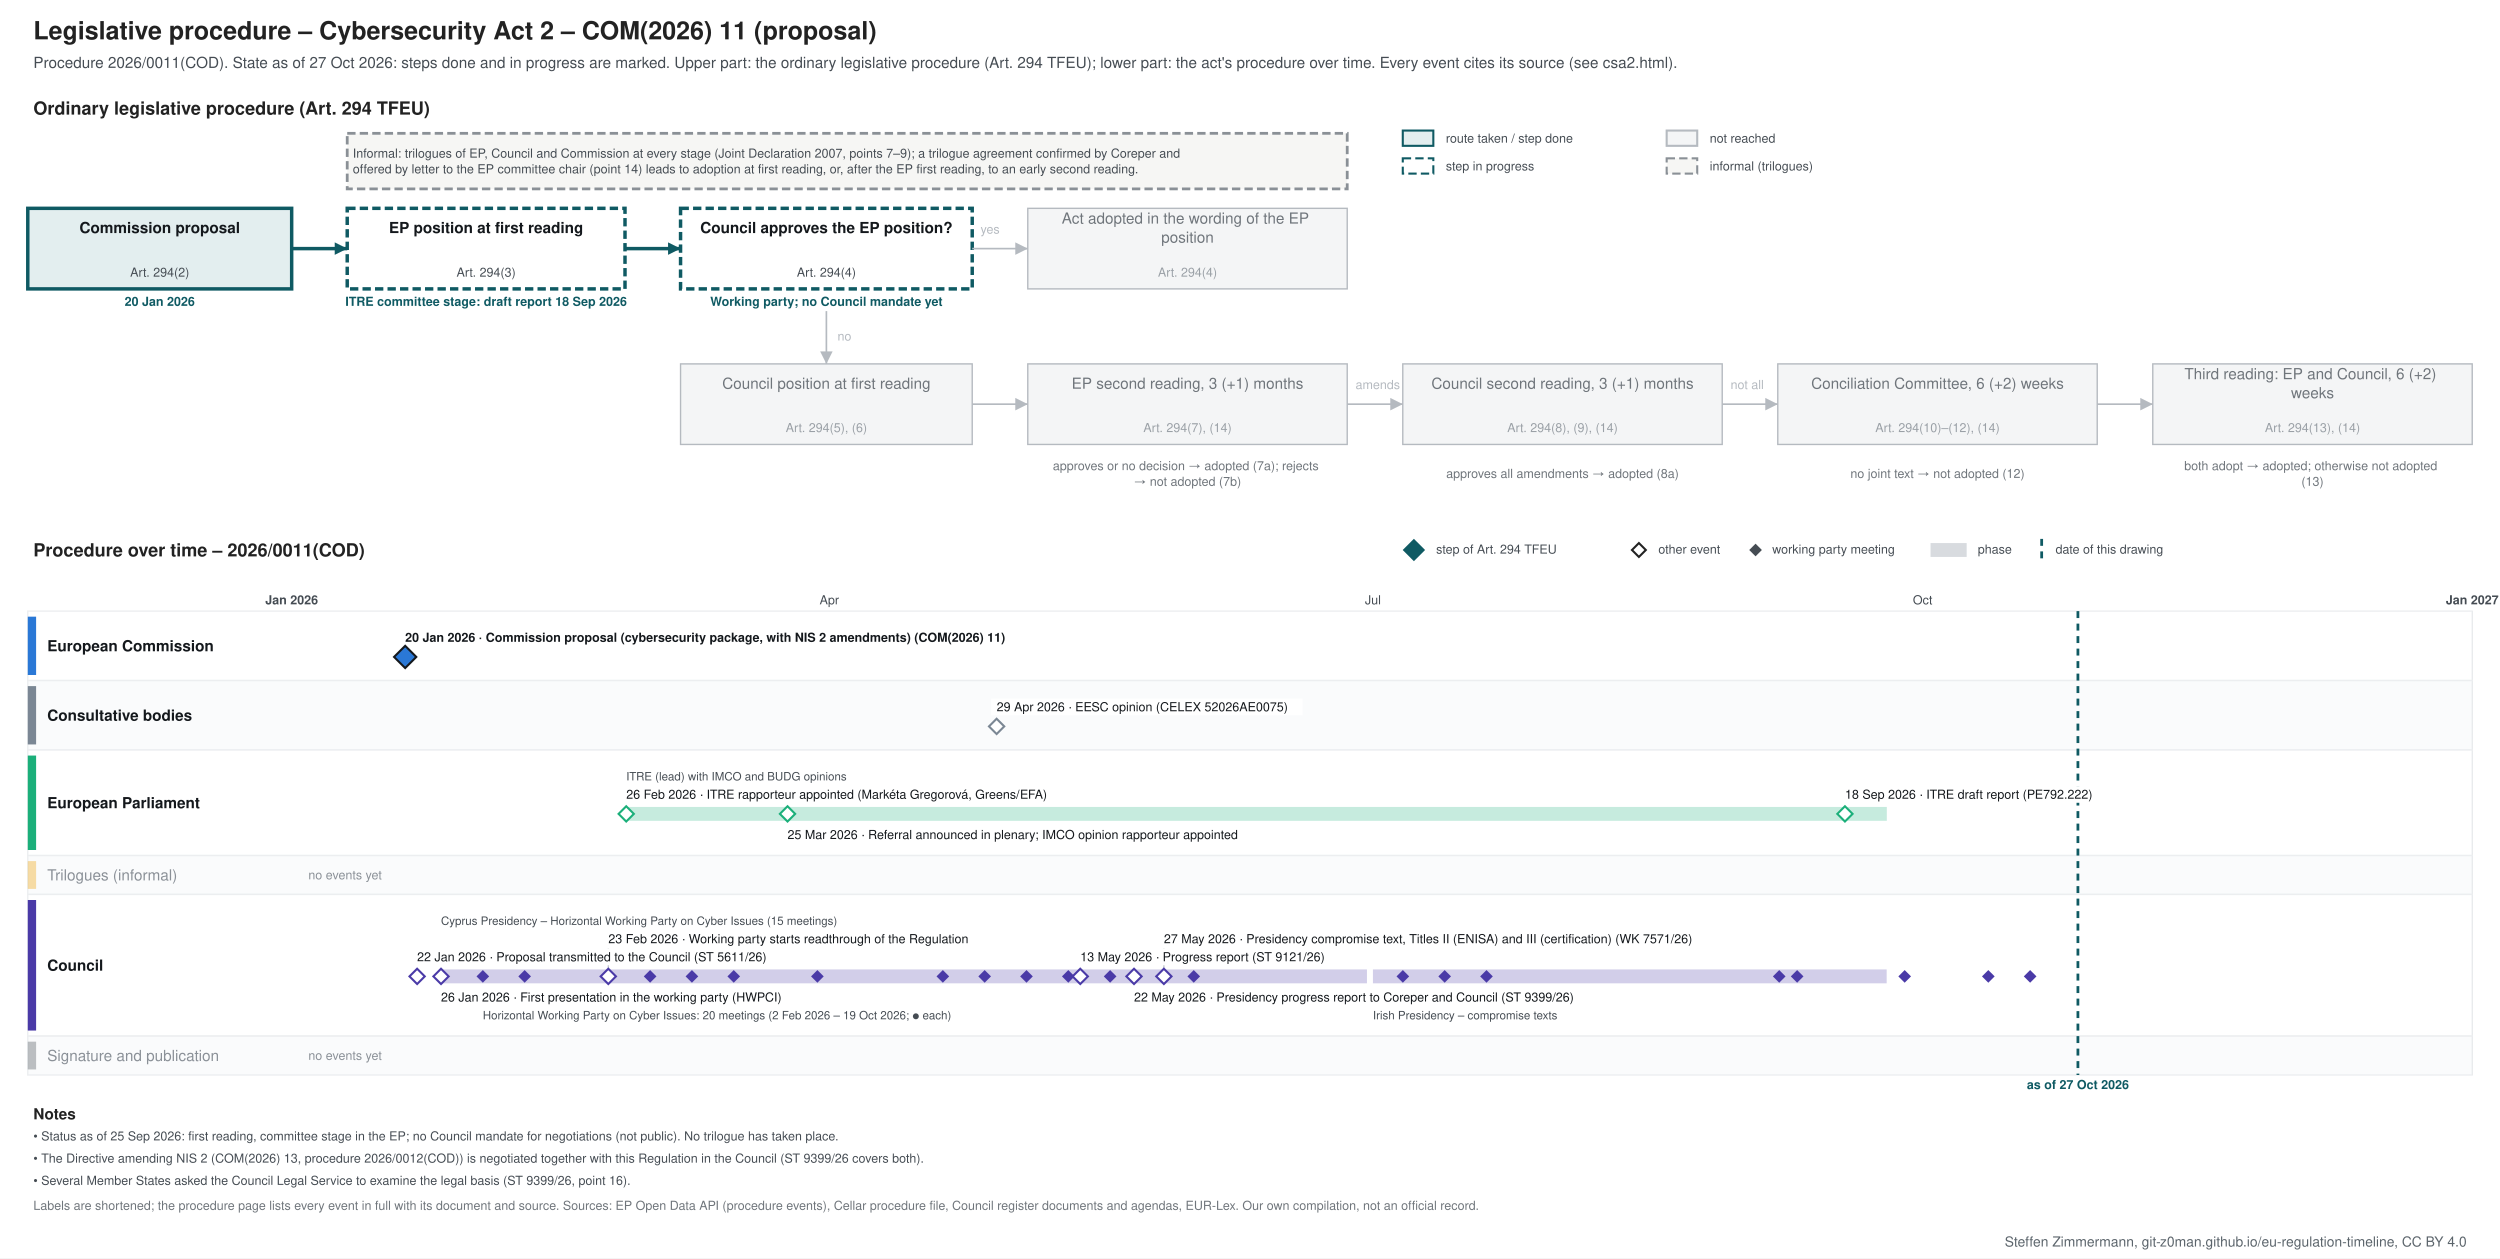
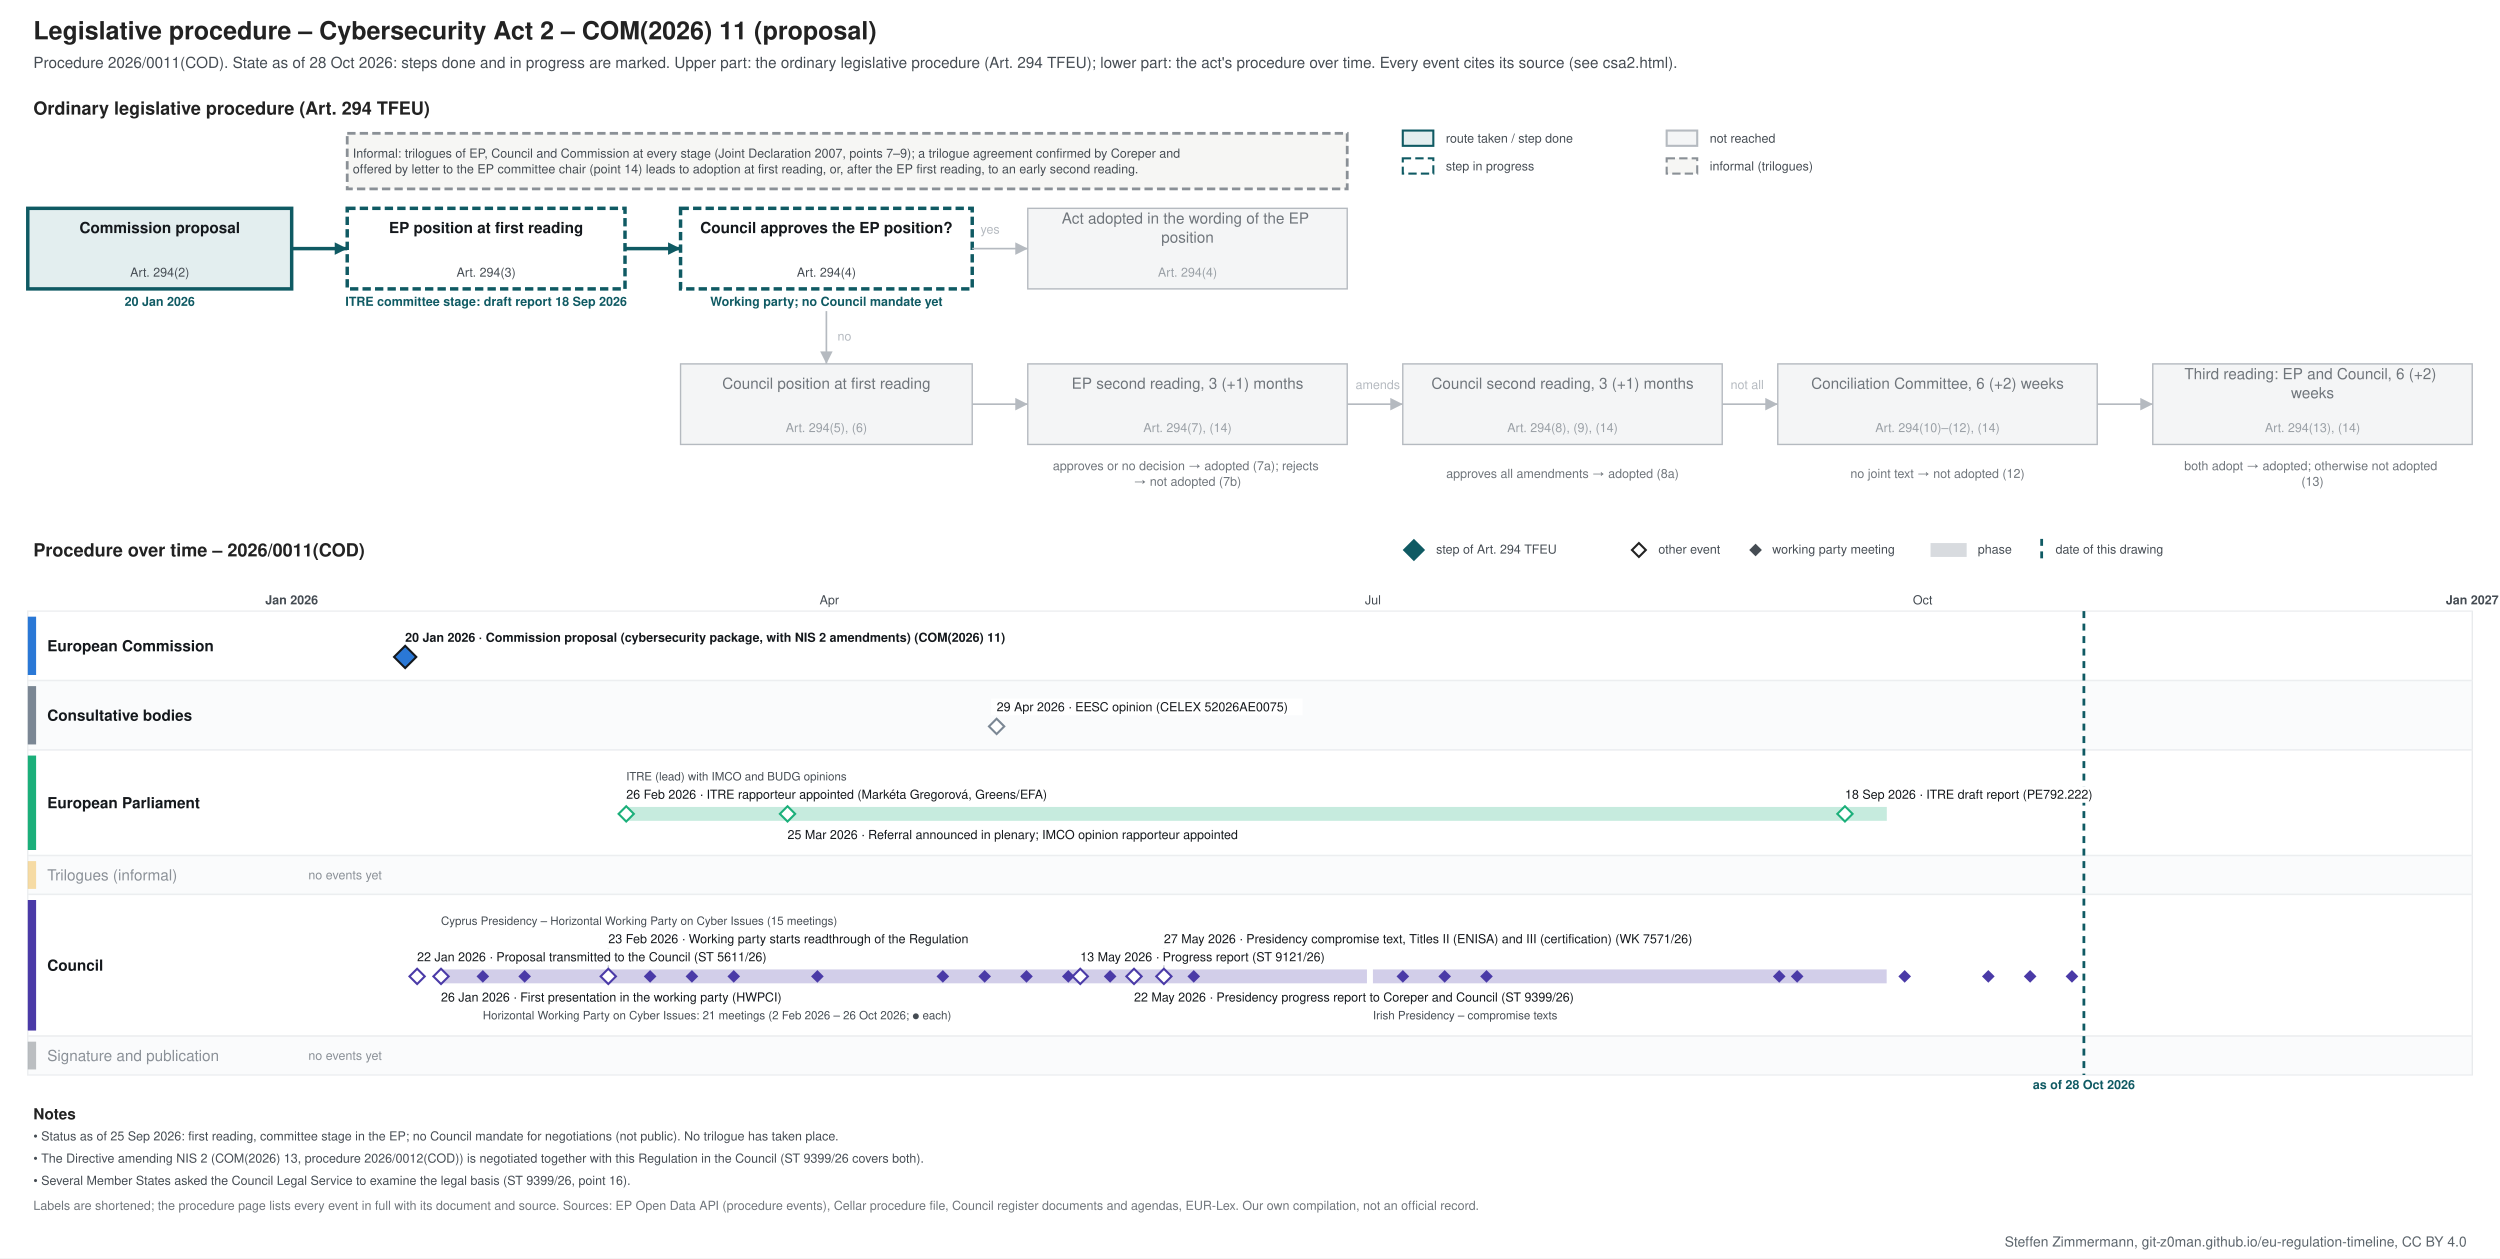
<svg xmlns="http://www.w3.org/2000/svg" xmlns:xlink="http://www.w3.org/1999/xlink" width="1800" height="906" viewBox="0 0 1800 906" font-family="&quot;Source Sans 3&quot;, Helvetica, Arial, sans-serif">
  <rect width="1800" height="906" fill="#ffffff" />
-   <g class="procedure" data-route="" data-state="ongoing" data-as_of="2026-10-27">
+   <g class="procedure" data-route="" data-state="ongoing" data-as_of="2026-10-28">
    <text font-size="18" fill="#222222" text-anchor="start" font-weight="bold">
      <tspan x="24.0" y="28.3">Legislative procedure – Cybersecurity Act 2 – COM(2026) 11 (proposal)</tspan>
    </text>
    <text font-size="11" fill="#454c53" text-anchor="start">
-       <tspan x="24.0" y="48.9">Procedure 2026/0011(COD). State as of 27 Oct 2026: steps done and in progress are marked. Upper part: the ordinary legislative procedure (Art. 294 TFEU); lower part: the act's procedure over time. Every event cites its source (see csa2.html).</tspan>
+       <tspan x="24.0" y="48.9">Procedure 2026/0011(COD). State as of 28 Oct 2026: steps done and in progress are marked. Upper part: the ordinary legislative procedure (Art. 294 TFEU); lower part: the act's procedure over time. Every event cites its source (see csa2.html).</tspan>
    </text>
    <text font-size="13" fill="#222222" text-anchor="start" font-weight="bold">
      <tspan x="24.0" y="82.5">Ordinary legislative procedure (Art. 294 TFEU)</tspan>
    </text>
    <rect x="1010.0" y="94.0" width="22.0" height="11.0" fill="#e3eeef" stroke="#0f5a63" stroke-width="1.5" />
    <text font-size="9" fill="#454c53" text-anchor="start">
      <tspan x="1041.0" y="102.7">route taken / step done</tspan>
    </text>
    <rect x="1010.0" y="114.0" width="22.0" height="11.0" fill="#ffffff" stroke="#0f5a63" stroke-dasharray="6 3" stroke-width="1.5" />
    <text font-size="9" fill="#454c53" text-anchor="start">
      <tspan x="1041.0" y="122.7">step in progress</tspan>
    </text>
    <rect x="1200.0" y="94.0" width="22.0" height="11.0" fill="#f4f5f6" stroke="#b5bac0" stroke-width="1.5" />
    <text font-size="9" fill="#454c53" text-anchor="start">
      <tspan x="1231.0" y="102.7">not reached</tspan>
    </text>
    <rect x="1200.0" y="114.0" width="22.0" height="11.0" fill="#f6f6f4" stroke="#8a9096" stroke-dasharray="6 3" stroke-width="1.5" />
    <text font-size="9" fill="#454c53" text-anchor="start">
      <tspan x="1231.0" y="122.7">informal (trilogues)</tspan>
    </text>
    <rect x="20.0" y="150.0" width="190.0" height="58.0" fill="#e3eeef" stroke="#0f5a63" stroke-width="2.5" />
    <text font-size="11" fill="#14181c" text-anchor="middle" font-weight="bold">
      <tspan x="115.0" y="167.8">Commission proposal</tspan>
    </text>
    <text font-size="9" fill="#454c53" text-anchor="middle">
      <tspan x="115.0" y="199.2">Art. 294(2)</tspan>
    </text>
    <text font-size="9" fill="#0f5a63" text-anchor="middle" font-weight="bold">
      <tspan x="115.0" y="220.2">20 Jan 2026</tspan>
    </text>
    <rect x="250.0" y="150.0" width="200.0" height="58.0" fill="#ffffff" stroke="#0f5a63" stroke-dasharray="6 3" stroke-width="2.5" />
    <text font-size="11" fill="#14181c" text-anchor="middle" font-weight="bold">
      <tspan x="350.0" y="167.8">EP position at first reading</tspan>
    </text>
    <text font-size="9" fill="#454c53" text-anchor="middle">
      <tspan x="350.0" y="199.2">Art. 294(3)</tspan>
    </text>
    <text font-size="9" fill="#0f5a63" text-anchor="middle" font-weight="bold">
      <tspan x="350.0" y="220.2">ITRE committee stage: draft report 18 Sep 2026</tspan>
    </text>
    <rect x="490.0" y="150.0" width="210.0" height="58.0" fill="#ffffff" stroke="#0f5a63" stroke-dasharray="6 3" stroke-width="2.5" />
    <text font-size="11" fill="#14181c" text-anchor="middle" font-weight="bold">
      <tspan x="595.0" y="167.8">Council approves the EP position?</tspan>
    </text>
    <text font-size="9" fill="#454c53" text-anchor="middle">
      <tspan x="595.0" y="199.2">Art. 294(4)</tspan>
    </text>
    <text font-size="9" fill="#0f5a63" text-anchor="middle" font-weight="bold">
      <tspan x="595.0" y="220.2">Working party; no Council mandate yet</tspan>
    </text>
    <rect x="740.0" y="150.0" width="230.0" height="58.0" fill="#f4f5f6" stroke="#b5bac0" stroke-width="1" />
    <text font-size="11" fill="#6f757b" text-anchor="middle">
      <tspan x="855.0" y="161.0">Act adopted in the wording of the EP</tspan>
      <tspan x="855.0" y="174.7">position</tspan>
    </text>
    <text font-size="9" fill="#9aa0a6" text-anchor="middle">
      <tspan x="855.0" y="199.2">Art. 294(4)</tspan>
    </text>
    <rect x="490.0" y="262.0" width="210.0" height="58.0" fill="#f4f5f6" stroke="#b5bac0" stroke-width="1" />
    <text font-size="11" fill="#6f757b" text-anchor="middle">
      <tspan x="595.0" y="279.9">Council position at first reading</tspan>
    </text>
    <text font-size="9" fill="#9aa0a6" text-anchor="middle">
      <tspan x="595.0" y="311.1">Art. 294(5), (6)</tspan>
    </text>
    <rect x="740.0" y="262.0" width="230.0" height="58.0" fill="#f4f5f6" stroke="#b5bac0" stroke-width="1" />
    <text font-size="11" fill="#6f757b" text-anchor="middle">
      <tspan x="855.0" y="279.9">EP second reading, 3 (+1) months</tspan>
    </text>
    <text font-size="9" fill="#9aa0a6" text-anchor="middle">
      <tspan x="855.0" y="311.1">Art. 294(7), (14)</tspan>
    </text>
    <rect x="1010.0" y="262.0" width="230.0" height="58.0" fill="#f4f5f6" stroke="#b5bac0" stroke-width="1" />
    <text font-size="11" fill="#6f757b" text-anchor="middle">
      <tspan x="1125.0" y="279.9">Council second reading, 3 (+1) months</tspan>
    </text>
    <text font-size="9" fill="#9aa0a6" text-anchor="middle">
      <tspan x="1125.0" y="311.1">Art. 294(8), (9), (14)</tspan>
    </text>
    <rect x="1280.0" y="262.0" width="230.0" height="58.0" fill="#f4f5f6" stroke="#b5bac0" stroke-width="1" />
    <text font-size="11" fill="#6f757b" text-anchor="middle">
      <tspan x="1395.0" y="279.9">Conciliation Committee, 6 (+2) weeks</tspan>
    </text>
    <text font-size="9" fill="#9aa0a6" text-anchor="middle">
      <tspan x="1395.0" y="311.1">Art. 294(10)–(12), (14)</tspan>
    </text>
    <rect x="1550.0" y="262.0" width="230.0" height="58.0" fill="#f4f5f6" stroke="#b5bac0" stroke-width="1" />
    <text font-size="11" fill="#6f757b" text-anchor="middle">
      <tspan x="1665.0" y="273.0">Third reading: EP and Council, 6 (+2)</tspan>
      <tspan x="1665.0" y="286.7">weeks</tspan>
    </text>
    <text font-size="9" fill="#9aa0a6" text-anchor="middle">
      <tspan x="1665.0" y="311.1">Art. 294(13), (14)</tspan>
    </text>
    <text font-size="9" fill="#6f757b" text-anchor="middle">
      <tspan x="855.0" y="338.5">approves or no decision → adopted (7a); rejects</tspan>
      <tspan x="855.0" y="349.8">→ not adopted (7b)</tspan>
    </text>
    <text font-size="9" fill="#6f757b" text-anchor="middle">
      <tspan x="1125.0" y="344.1">approves all amendments → adopted (8a)</tspan>
    </text>
    <text font-size="9" fill="#6f757b" text-anchor="middle">
      <tspan x="1395.0" y="344.1">no joint text → not adopted (12)</tspan>
    </text>
    <text font-size="9" fill="#6f757b" text-anchor="middle">
      <tspan x="1665.0" y="338.5">both adopt → adopted; otherwise not adopted</tspan>
      <tspan x="1665.0" y="349.8">(13)</tspan>
    </text>
    <polyline points="210.0,179.0 250.0,179.0" fill="none" stroke="#0f5a63" stroke-width="2.5" />
    <polygon points="250.0,179.0 241.0,183.5 241.0,174.5" fill="#0f5a63" />
    <polyline points="450.0,179.0 490.0,179.0" fill="none" stroke="#0f5a63" stroke-width="2.5" />
    <polygon points="490.0,179.0 481.0,183.5 481.0,174.5" fill="#0f5a63" />
    <polyline points="700.0,179.0 740.0,179.0" fill="none" stroke="#b5bac0" stroke-width="1.2" />
    <polygon points="740.0,179.0 731.0,183.5 731.0,174.5" fill="#b5bac0" />
    <text font-size="9" fill="#b5bac0" text-anchor="start">
      <tspan x="706.0" y="168.2">yes</tspan>
    </text>
    <polyline points="595.0,224.0 595.0,262.0" fill="none" stroke="#b5bac0" stroke-width="1.2" />
    <polygon points="595.0,262.0 590.5,253.0 599.5,253.0" fill="#b5bac0" />
    <text font-size="9" fill="#b5bac0" text-anchor="start">
      <tspan x="603.0" y="245.2">no</tspan>
    </text>
    <polyline points="700.0,291.0 740.0,291.0" fill="none" stroke="#b5bac0" stroke-width="1.2" />
    <polygon points="740.0,291.0 731.0,295.5 731.0,286.5" fill="#b5bac0" />
    <polyline points="970.0,291.0 1010.0,291.0" fill="none" stroke="#b5bac0" stroke-width="1.2" />
    <polygon points="1010.0,291.0 1001.0,295.5 1001.0,286.5" fill="#b5bac0" />
    <polyline points="1240.0,291.0 1280.0,291.0" fill="none" stroke="#b5bac0" stroke-width="1.2" />
    <polygon points="1280.0,291.0 1271.0,295.5 1271.0,286.5" fill="#b5bac0" />
    <polyline points="1510.0,291.0 1550.0,291.0" fill="none" stroke="#b5bac0" stroke-width="1.2" />
    <polygon points="1550.0,291.0 1541.0,295.5 1541.0,286.5" fill="#b5bac0" />
    <text font-size="9" fill="#b5bac0" text-anchor="start">
      <tspan x="976.0" y="280.1">amends</tspan>
    </text>
    <text font-size="9" fill="#b5bac0" text-anchor="start">
      <tspan x="1246.0" y="280.1">not all</tspan>
    </text>
    <rect x="250.0" y="96.0" width="720.0" height="40.0" fill="#f6f6f4" stroke="#8a9096" stroke-dasharray="6 3" stroke-width="2" />
    <text font-size="9" fill="#454c53" text-anchor="start">
      <tspan x="254.0" y="113.5">Informal: trilogues of EP, Council and Commission at every stage (Joint Declaration 2007, points 7–9); a trilogue agreement confirmed by Coreper and</tspan>
      <tspan x="254.0" y="124.8">offered by letter to the EP committee chair (point 14) leads to adoption at first reading, or, after the EP first reading, to an early second reading.</tspan>
    </text>
    <text font-size="13" fill="#222222" text-anchor="start" font-weight="bold">
      <tspan x="24.0" y="400.6">Procedure over time – 2026/0011(COD)</tspan>
    </text>
    <polygon points="1018,389 1025,396 1018,403 1011,396" fill="#0f5a63" stroke="#0f5a63" stroke-width="1.5" />
    <text font-size="9" fill="#454c53" text-anchor="start">
      <tspan x="1034.0" y="398.6">step of Art. 294 TFEU</tspan>
    </text>
    <polygon points="1180,391 1185,396 1180,401 1175,396" fill="#ffffff" stroke="#222222" stroke-width="1.5" />
    <text font-size="9" fill="#454c53" text-anchor="start">
      <tspan x="1194.0" y="398.6">other event</tspan>
    </text>
    <polygon points="1264,392.5 1267.5,396 1264,399.5 1260.5,396" fill="#454c53" stroke="#454c53" stroke-width="1.5" />
    <text font-size="9" fill="#454c53" text-anchor="start">
      <tspan x="1276.0" y="398.6">working party meeting</tspan>
    </text>
    <rect x="1390.0" y="391.0" width="26.0" height="10.0" fill="#7b8794" stroke="none" opacity="0.3" />
    <text font-size="9" fill="#454c53" text-anchor="start">
      <tspan x="1424.0" y="398.6">phase</tspan>
    </text>
    <line x1="1470.0" y1="388.0" x2="1470.0" y2="403.0" stroke="#0f5a63" stroke-width="2" stroke-dasharray="5 4" />
    <text font-size="9" fill="#454c53" text-anchor="start">
      <tspan x="1480.0" y="398.6">date of this drawing</tspan>
    </text>
    <line x1="210.0" y1="440.0" x2="210.0" y2="774.0" stroke="#b5bac0" stroke-width="1" />
    <text font-size="9" fill="#454c53" text-anchor="middle" font-weight="bold">
      <tspan x="210.0" y="435.1">Jan 2026</tspan>
    </text>
    <line x1="343.3" y1="440.0" x2="343.3" y2="774.0" stroke="#e3e6e9" stroke-width="1" />
    <line x1="463.8" y1="440.0" x2="463.8" y2="774.0" stroke="#e3e6e9" stroke-width="1" />
    <line x1="597.1" y1="440.0" x2="597.1" y2="774.0" stroke="#e3e6e9" stroke-width="1" />
    <text font-size="9" fill="#454c53" text-anchor="middle">
      <tspan x="597.1" y="435.1">Apr</tspan>
    </text>
    <line x1="726.2" y1="440.0" x2="726.2" y2="774.0" stroke="#e3e6e9" stroke-width="1" />
    <line x1="859.5" y1="440.0" x2="859.5" y2="774.0" stroke="#e3e6e9" stroke-width="1" />
    <line x1="988.5" y1="440.0" x2="988.5" y2="774.0" stroke="#e3e6e9" stroke-width="1" />
    <text font-size="9" fill="#454c53" text-anchor="middle">
      <tspan x="988.5" y="435.1">Jul</tspan>
    </text>
    <line x1="1121.9" y1="440.0" x2="1121.9" y2="774.0" stroke="#e3e6e9" stroke-width="1" />
    <line x1="1255.2" y1="440.0" x2="1255.2" y2="774.0" stroke="#e3e6e9" stroke-width="1" />
    <line x1="1384.3" y1="440.0" x2="1384.3" y2="774.0" stroke="#e3e6e9" stroke-width="1" />
    <text font-size="9" fill="#454c53" text-anchor="middle">
      <tspan x="1384.3" y="435.1">Oct</tspan>
    </text>
    <line x1="1517.6" y1="440.0" x2="1517.6" y2="774.0" stroke="#e3e6e9" stroke-width="1" />
    <line x1="1646.7" y1="440.0" x2="1646.7" y2="774.0" stroke="#e3e6e9" stroke-width="1" />
    <line x1="1780.0" y1="440.0" x2="1780.0" y2="774.0" stroke="#b5bac0" stroke-width="1" />
    <text font-size="9" fill="#454c53" text-anchor="middle" font-weight="bold">
      <tspan x="1780.0" y="435.1">Jan 2027</tspan>
    </text>
    <rect x="20.0" y="440.0" width="1760.0" height="50.0" fill="#ffffff" stroke="#eceef0" />
    <rect x="20.0" y="444.0" width="6.0" height="42.0" fill="#2a78d6" stroke="none" />
    <text font-size="11" fill="#14181c" text-anchor="start" font-weight="bold">
      <tspan x="34.0" y="468.9">European Commission</tspan>
    </text>
    <rect x="20.0" y="490.0" width="1760.0" height="50.0" fill="#fafbfc" stroke="#eceef0" />
    <rect x="20.0" y="494.0" width="6.0" height="42.0" fill="#7b8794" stroke="none" />
    <text font-size="11" fill="#14181c" text-anchor="start" font-weight="bold">
      <tspan x="34.0" y="518.9">Consultative bodies</tspan>
    </text>
    <rect x="20.0" y="540.0" width="1760.0" height="76.0" fill="#ffffff" stroke="#eceef0" />
    <rect x="20.0" y="544.0" width="6.0" height="68.0" fill="#1baf7a" stroke="none" />
    <text font-size="11" fill="#14181c" text-anchor="start" font-weight="bold">
      <tspan x="34.0" y="581.9">European Parliament</tspan>
    </text>
    <rect x="20.0" y="616.0" width="1760.0" height="28.0" fill="#fafbfc" stroke="#eceef0" />
    <rect x="20.0" y="620.0" width="6.0" height="20.0" fill="#eda100" stroke="none" opacity="0.35" />
    <text font-size="11" fill="#8a9097" text-anchor="start">
      <tspan x="34.0" y="633.9">Trilogues (informal)</tspan>
    </text>
    <text font-size="9" fill="#8a9097" text-anchor="start">
      <tspan x="222.0" y="633.1">no events yet</tspan>
    </text>
    <rect x="20.0" y="644.0" width="1760.0" height="102.0" fill="#ffffff" stroke="#eceef0" />
    <rect x="20.0" y="648.0" width="6.0" height="94.0" fill="#4a3aa7" stroke="none" />
    <text font-size="11" fill="#14181c" text-anchor="start" font-weight="bold">
      <tspan x="34.0" y="698.9">Council</tspan>
    </text>
    <rect x="20.0" y="746.0" width="1760.0" height="28.0" fill="#fafbfc" stroke="#eceef0" />
    <rect x="20.0" y="750.0" width="6.0" height="20.0" fill="#454c53" stroke="none" opacity="0.35" />
    <text font-size="11" fill="#8a9097" text-anchor="start">
      <tspan x="34.0" y="763.9">Signature and publication</tspan>
    </text>
    <text font-size="9" fill="#8a9097" text-anchor="start">
      <tspan x="222.0" y="763.1">no events yet</tspan>
    </text>
-     <line x1="1496.1" y1="440.0" x2="1496.1" y2="774.0" stroke="#0f5a63" stroke-width="2" stroke-dasharray="5 4" />
+     <line x1="1500.4" y1="440.0" x2="1500.4" y2="774.0" stroke="#0f5a63" stroke-width="2" stroke-dasharray="5 4" />
    <text font-size="9" fill="#0f5a63" text-anchor="middle" font-weight="bold">
-       <tspan x="1496.1" y="784.1">as of 27 Oct 2026</tspan>
+       <tspan x="1500.4" y="784.1">as of 28 Oct 2026</tspan>
    </text>
    <rect x="287.7" y="453.0" width="483.0" height="12.0" fill="#ffffff" />
    <a xlink:href="https://eur-lex.europa.eu/legal-content/EN/TXT/?uri=CELEX:52026PC0011" target="_blank">
      <text font-size="9" fill="#14181c" text-anchor="start" font-weight="bold">
        <tspan x="291.7" y="462.1">20 Jan 2026 · Commission proposal (cybersecurity package, with NIS 2 amendments) (COM(2026) 11)</tspan>
      </text>
    </a>
    <a xlink:href="https://eur-lex.europa.eu/legal-content/EN/TXT/?uri=CELEX:52026PC0011" target="_blank">
      <polygon points="291.726,465 299.726,473 291.726,481 283.726,473" fill="#2a78d6" stroke="#14181c" stroke-width="1.5" />
    </a>
    <rect x="713.6" y="503.0" width="224.2" height="12.0" fill="#ffffff" />
    <a xlink:href="https://eur-lex.europa.eu/legal-content/EN/TXT/?uri=CELEX:52026AE0075" target="_blank">
      <text font-size="9" fill="#14181c" text-anchor="start">
        <tspan x="717.6" y="512.1">29 Apr 2026 · EESC opinion (CELEX 52026AE0075)</tspan>
      </text>
    </a>
    <a xlink:href="https://eur-lex.europa.eu/legal-content/EN/TXT/?uri=CELEX:52026AE0075" target="_blank">
      <polygon points="717.562,517.5 723.062,523 717.562,528.5 712.062,523" fill="#ffffff" stroke="#7b8794" stroke-width="1.5" />
    </a>
    <rect x="450.9" y="581.0" width="907.6" height="10.0" fill="#1baf7a" stroke="none" opacity="0.25" />
    <rect x="446.9" y="566.0" width="341.7" height="12.0" fill="#ffffff" />
    <text font-size="9" fill="#14181c" text-anchor="start">
      <tspan x="450.9" y="575.1">26 Feb 2026 · ITRE rapporteur appointed (Markéta Gregorová, Greens/EFA)</tspan>
    </text>
    <rect x="563.0" y="595.0" width="374.6" height="12.0" fill="#ffffff" />
    <text font-size="9" fill="#14181c" text-anchor="start">
      <tspan x="567.0" y="604.1">25 Mar 2026 · Referral announced in plenary; IMCO opinion rapporteur appointed</tspan>
    </text>
    <rect x="1324.4" y="566.0" width="210.1" height="12.0" fill="#ffffff" />
    <a xlink:href="https://data.europarl.europa.eu/distribution/reds_iCmRp-Dft/ITRE-PR-792222/ITRE-PR-792222_en.docx" target="_blank">
      <text font-size="9" fill="#14181c" text-anchor="start">
        <tspan x="1328.4" y="575.1">18 Sep 2026 · ITRE draft report (PE792.222)</tspan>
      </text>
    </a>
    <text font-size="8.3" fill="#454c53" text-anchor="start">
      <tspan x="450.9" y="561.9">ITRE (lead) with IMCO and BUDG opinions</tspan>
    </text>
    <g>
      <polygon points="450.877,580.5 456.377,586 450.877,591.5 445.377,586" fill="#ffffff" stroke="#1baf7a" stroke-width="1.5" />
    </g>
    <g>
      <polygon points="567.014,580.5 572.514,586 567.014,591.5 561.514,586" fill="#ffffff" stroke="#1baf7a" stroke-width="1.5" />
    </g>
    <a xlink:href="https://data.europarl.europa.eu/distribution/reds_iCmRp-Dft/ITRE-PR-792222/ITRE-PR-792222_en.docx" target="_blank">
      <polygon points="1328.356,580.5 1333.856,586 1328.356,591.5 1322.856,586" fill="#ffffff" stroke="#1baf7a" stroke-width="1.5" />
    </a>
    <rect x="317.5" y="698.0" width="666.7" height="10.0" fill="#4a3aa7" stroke="none" opacity="0.25" />
    <rect x="988.5" y="698.0" width="369.9" height="10.0" fill="#4a3aa7" stroke="none" opacity="0.25" />
    <line x1="438.0" y1="683.0" x2="438.0" y2="697.0" stroke="#c3c8cd" stroke-width="1" />
    <line x1="838.0" y1="683.0" x2="838.0" y2="697.0" stroke="#c3c8cd" stroke-width="1" />
    <rect x="296.3" y="683.0" width="299.4" height="12.0" fill="#ffffff" />
    <a xlink:href="https://data.consilium.europa.eu/doc/document/ST-5611-2026-INIT/en/pdf" target="_blank">
      <text font-size="9" fill="#14181c" text-anchor="start">
        <tspan x="300.3" y="692.1">22 Jan 2026 · Proposal transmitted to the Council (ST 5611/26)</tspan>
      </text>
    </a>
    <rect x="313.5" y="712.0" width="294.7" height="12.0" fill="#ffffff" />
    <text font-size="9" fill="#14181c" text-anchor="start">
      <tspan x="317.5" y="721.1">26 Jan 2026 · First presentation in the working party (HWPCI)</tspan>
    </text>
    <rect x="434.0" y="670.0" width="308.8" height="12.0" fill="#ffffff" />
    <text font-size="9" fill="#14181c" text-anchor="start">
      <tspan x="438.0" y="679.1">23 Feb 2026 · Working party starts readthrough of the Regulation</tspan>
    </text>
    <rect x="773.8" y="683.0" width="205.4" height="12.0" fill="#ffffff" />
    <a xlink:href="https://data.consilium.europa.eu/doc/document/ST-9121-2026-INIT/en/pdf" target="_blank">
      <text font-size="9" fill="#14181c" text-anchor="start">
        <tspan x="777.8" y="692.1">13 May 2026 · Progress report (ST 9121/26)</tspan>
      </text>
    </a>
    <rect x="812.5" y="712.0" width="365.2" height="12.0" fill="#ffffff" />
    <a xlink:href="https://data.consilium.europa.eu/doc/document/ST-9399-2026-INIT/en/pdf" target="_blank">
      <text font-size="9" fill="#14181c" text-anchor="start">
        <tspan x="816.5" y="721.1">22 May 2026 · Presidency progress report to Coreper and Council (ST 9399/26)</tspan>
      </text>
    </a>
    <rect x="834.0" y="670.0" width="459.2" height="12.0" fill="#ffffff" />
    <a xlink:href="https://data.consilium.europa.eu/doc/document/WK-7571-2026-INIT/en/pdf" target="_blank">
      <text font-size="9" fill="#14181c" text-anchor="start">
        <tspan x="838.0" y="679.1">27 May 2026 · Presidency compromise text, Titles II (ENISA) and III (certification) (WK 7571/26)</tspan>
      </text>
    </a>
    <text font-size="8.3" fill="#454c53" text-anchor="start">
-       <tspan x="347.6" y="733.9">Horizontal Working Party on Cyber Issues: 20 meetings (2 Feb 2026 – 19 Oct 2026; ● each)</tspan>
+       <tspan x="347.6" y="733.9">Horizontal Working Party on Cyber Issues: 21 meetings (2 Feb 2026 – 26 Oct 2026; ● each)</tspan>
    </text>
    <text font-size="8.3" fill="#454c53" text-anchor="start">
      <tspan x="317.5" y="665.9">Cyprus Presidency – Horizontal Working Party on Cyber Issues (15 meetings)</tspan>
    </text>
    <text font-size="8.3" fill="#454c53" text-anchor="start">
      <tspan x="988.5" y="733.9">Irish Presidency – compromise texts</tspan>
    </text>
    <a xlink:href="https://data.consilium.europa.eu/doc/document/ST-5611-2026-INIT/en/pdf" target="_blank">
      <polygon points="300.329,697.5 305.829,703 300.329,708.5 294.829,703" fill="#ffffff" stroke="#4a3aa7" stroke-width="1.5" />
    </a>
    <g>
      <polygon points="317.534,697.5 323.034,703 317.534,708.5 312.034,703" fill="#ffffff" stroke="#4a3aa7" stroke-width="1.5" />
    </g>
    <a xlink:href="https://data.consilium.europa.eu/doc/document/CM-1440-2026-REV-1/en/pdf" target="_blank">
      <polygon points="347.644,699.5 351.144,703 347.644,706.5 344.144,703" fill="#4a3aa7" stroke="#4a3aa7" stroke-width="1.5" />
    </a>
    <a xlink:href="https://data.consilium.europa.eu/doc/document/CM-1519-2026-INIT/en/pdf" target="_blank">
      <polygon points="377.753,699.5 381.253,703 377.753,706.5 374.253,703" fill="#4a3aa7" stroke="#4a3aa7" stroke-width="1.5" />
    </a>
    <g>
      <polygon points="437.973,697.5 443.473,703 437.973,708.5 432.473,703" fill="#ffffff" stroke="#4a3aa7" stroke-width="1.5" />
    </g>
    <a xlink:href="https://data.consilium.europa.eu/doc/document/CM-1817-2026-INIT/en/pdf" target="_blank">
      <polygon points="468.082,699.5 471.582,703 468.082,706.5 464.582,703" fill="#4a3aa7" stroke="#4a3aa7" stroke-width="1.5" />
    </a>
    <a xlink:href="https://data.consilium.europa.eu/doc/document/CM-1932-2026-REV-1/en/pdf" target="_blank">
      <polygon points="498.192,699.5 501.692,703 498.192,706.5 494.692,703" fill="#4a3aa7" stroke="#4a3aa7" stroke-width="1.5" />
    </a>
    <a xlink:href="https://data.consilium.europa.eu/doc/document/CM-1933-2026-INIT/en/pdf" target="_blank">
      <polygon points="528.301,699.5 531.801,703 528.301,706.5 524.801,703" fill="#4a3aa7" stroke="#4a3aa7" stroke-width="1.5" />
    </a>
    <a xlink:href="https://data.consilium.europa.eu/doc/document/CM-2210-2026-INIT/en/pdf" target="_blank">
      <polygon points="588.521,699.5 592.021,703 588.521,706.5 585.021,703" fill="#4a3aa7" stroke="#4a3aa7" stroke-width="1.5" />
    </a>
    <a xlink:href="https://data.consilium.europa.eu/doc/document/CM-2430-2026-INIT/en/pdf" target="_blank">
      <polygon points="678.849,699.5 682.349,703 678.849,706.5 675.349,703" fill="#4a3aa7" stroke="#4a3aa7" stroke-width="1.5" />
    </a>
    <a xlink:href="https://data.consilium.europa.eu/doc/document/CM-2546-2026-INIT/en/pdf" target="_blank">
      <polygon points="708.959,699.5 712.459,703 708.959,706.5 705.459,703" fill="#4a3aa7" stroke="#4a3aa7" stroke-width="1.5" />
    </a>
    <a xlink:href="https://data.consilium.europa.eu/doc/document/CM-2630-2026-INIT/en/pdf" target="_blank">
      <polygon points="739.068,699.5 742.568,703 739.068,706.5 735.568,703" fill="#4a3aa7" stroke="#4a3aa7" stroke-width="1.5" />
    </a>
    <a xlink:href="https://data.consilium.europa.eu/doc/document/CM-2746-2026-INIT/en/pdf" target="_blank">
      <polygon points="769.178,699.5 772.678,703 769.178,706.5 765.678,703" fill="#4a3aa7" stroke="#4a3aa7" stroke-width="1.5" />
    </a>
    <a xlink:href="https://data.consilium.europa.eu/doc/document/ST-9121-2026-INIT/en/pdf" target="_blank">
      <polygon points="777.781,697.5 783.281,703 777.781,708.5 772.281,703" fill="#ffffff" stroke="#4a3aa7" stroke-width="1.5" />
    </a>
    <a xlink:href="https://data.consilium.europa.eu/doc/document/CM-2801-2026-REV-1/en/pdf" target="_blank">
      <polygon points="799.288,699.5 802.788,703 799.288,706.5 795.788,703" fill="#4a3aa7" stroke="#4a3aa7" stroke-width="1.5" />
    </a>
    <a xlink:href="https://data.consilium.europa.eu/doc/document/ST-9399-2026-INIT/en/pdf" target="_blank">
      <polygon points="816.493,697.5 821.993,703 816.493,708.5 810.993,703" fill="#ffffff" stroke="#4a3aa7" stroke-width="1.5" />
    </a>
    <a xlink:href="https://data.consilium.europa.eu/doc/document/WK-7571-2026-INIT/en/pdf" target="_blank">
      <polygon points="838.0,697.5 843.5,703 838.0,708.5 832.5,703" fill="#ffffff" stroke="#4a3aa7" stroke-width="1.5" />
    </a>
    <a xlink:href="https://data.consilium.europa.eu/doc/document/CM-2973-2026-REV-1/en/pdf" target="_blank">
      <polygon points="859.507,699.5 863.007,703 859.507,706.5 856.007,703" fill="#4a3aa7" stroke="#4a3aa7" stroke-width="1.5" />
    </a>
    <a xlink:href="https://data.consilium.europa.eu/doc/document/CM-3480-2026-REV-1/en/pdf" target="_blank">
      <polygon points="1010.055,699.5 1013.555,703 1010.055,706.5 1006.555,703" fill="#4a3aa7" stroke="#4a3aa7" stroke-width="1.5" />
    </a>
    <a xlink:href="https://data.consilium.europa.eu/doc/document/CM-3553-2026-INIT/en/pdf" target="_blank">
      <polygon points="1040.164,699.5 1043.664,703 1040.164,706.5 1036.664,703" fill="#4a3aa7" stroke="#4a3aa7" stroke-width="1.5" />
    </a>
    <a xlink:href="https://data.consilium.europa.eu/doc/document/CM-3558-2026-INIT/en/pdf" target="_blank">
      <polygon points="1070.274,699.5 1073.774,703 1070.274,706.5 1066.774,703" fill="#4a3aa7" stroke="#4a3aa7" stroke-width="1.5" />
    </a>
    <a xlink:href="https://data.consilium.europa.eu/doc/document/CM-3831-2026-INIT/en/pdf" target="_blank">
      <polygon points="1281.041,699.5 1284.541,703 1281.041,706.5 1277.541,703" fill="#4a3aa7" stroke="#4a3aa7" stroke-width="1.5" />
    </a>
    <a xlink:href="https://data.consilium.europa.eu/doc/document/CM-3845-2026-INIT/en/pdf" target="_blank">
      <polygon points="1293.945,699.5 1297.445,703 1293.945,706.5 1290.445,703" fill="#4a3aa7" stroke="#4a3aa7" stroke-width="1.5" />
    </a>
    <a xlink:href="https://data.consilium.europa.eu/doc/document/CM-4269-2026-INIT/en/pdf" target="_blank">
      <polygon points="1371.37,699.5 1374.87,703 1371.37,706.5 1367.87,703" fill="#4a3aa7" stroke="#4a3aa7" stroke-width="1.5" />
    </a>
    <a xlink:href="https://data.consilium.europa.eu/doc/document/CM-4436-2026-INIT/en/pdf" target="_blank">
      <polygon points="1431.589,699.5 1435.089,703 1431.589,706.5 1428.089,703" fill="#4a3aa7" stroke="#4a3aa7" stroke-width="1.5" />
    </a>
    <a xlink:href="https://data.consilium.europa.eu/doc/document/CM-4579-2026-REV-1/en/pdf" target="_blank">
      <polygon points="1461.699,699.5 1465.199,703 1461.699,706.5 1458.199,703" fill="#4a3aa7" stroke="#4a3aa7" stroke-width="1.5" />
    </a>
+     <a xlink:href="https://data.consilium.europa.eu/doc/document/CM-4703-2026-INIT/en/pdf" target="_blank">
+       <polygon points="1491.808,699.5 1495.308,703 1491.808,706.5 1488.308,703" fill="#4a3aa7" stroke="#4a3aa7" stroke-width="1.5" />
+     </a>
    <text font-size="11" fill="#222222" text-anchor="start" font-weight="bold">
      <tspan x="24.0" y="805.9">Notes</tspan>
    </text>
    <text font-size="9" fill="#454c53" text-anchor="start">
      <tspan x="24.0" y="821.1">• Status as of 25 Sep 2026: first reading, committee stage in the EP; no Council mandate for negotiations (not public). No trilogue has taken place.</tspan>
    </text>
    <text font-size="9" fill="#454c53" text-anchor="start">
      <tspan x="24.0" y="837.1">• The Directive amending NIS 2 (COM(2026) 13, procedure 2026/0012(COD)) is negotiated together with this Regulation in the Council (ST 9399/26 covers both).</tspan>
    </text>
    <text font-size="9" fill="#454c53" text-anchor="start">
      <tspan x="24.0" y="853.1">• Several Member States asked the Council Legal Service to examine the legal basis (ST 9399/26, point 16).</tspan>
    </text>
    <text font-size="9" fill="#6f757b" text-anchor="start">
      <tspan x="24.0" y="871.1">Labels are shortened; the procedure page lists every event in full with its document and source. Sources: EP Open Data API (procedure events), Cellar procedure file, Council register documents and agendas, EUR-Lex. Our own compilation, not an official record.</tspan>
    </text>
  </g>
  <text font-size="10" fill="#5b646b" text-anchor="end">
    <tspan x="1776.0" y="897.5">Steffen Zimmermann, git-z0man.github.io/eu-regulation-timeline, CC BY 4.0</tspan>
  </text>
</svg>
